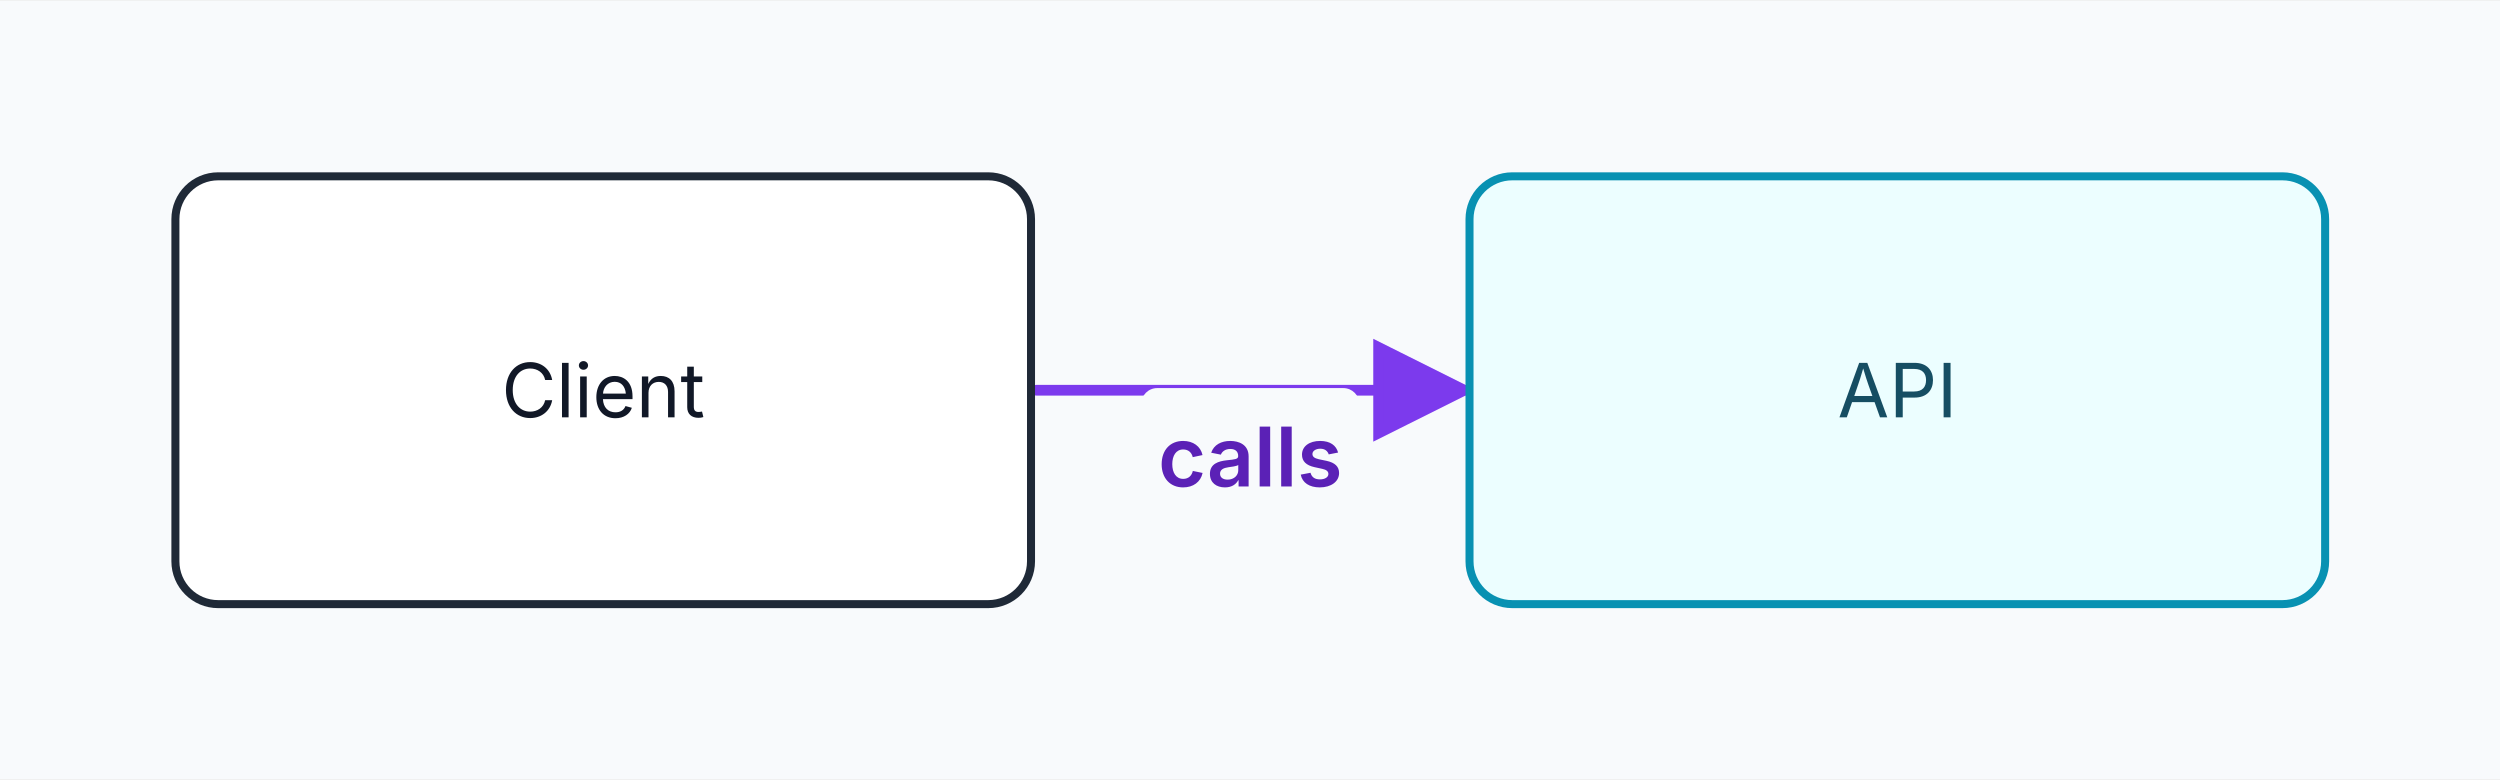
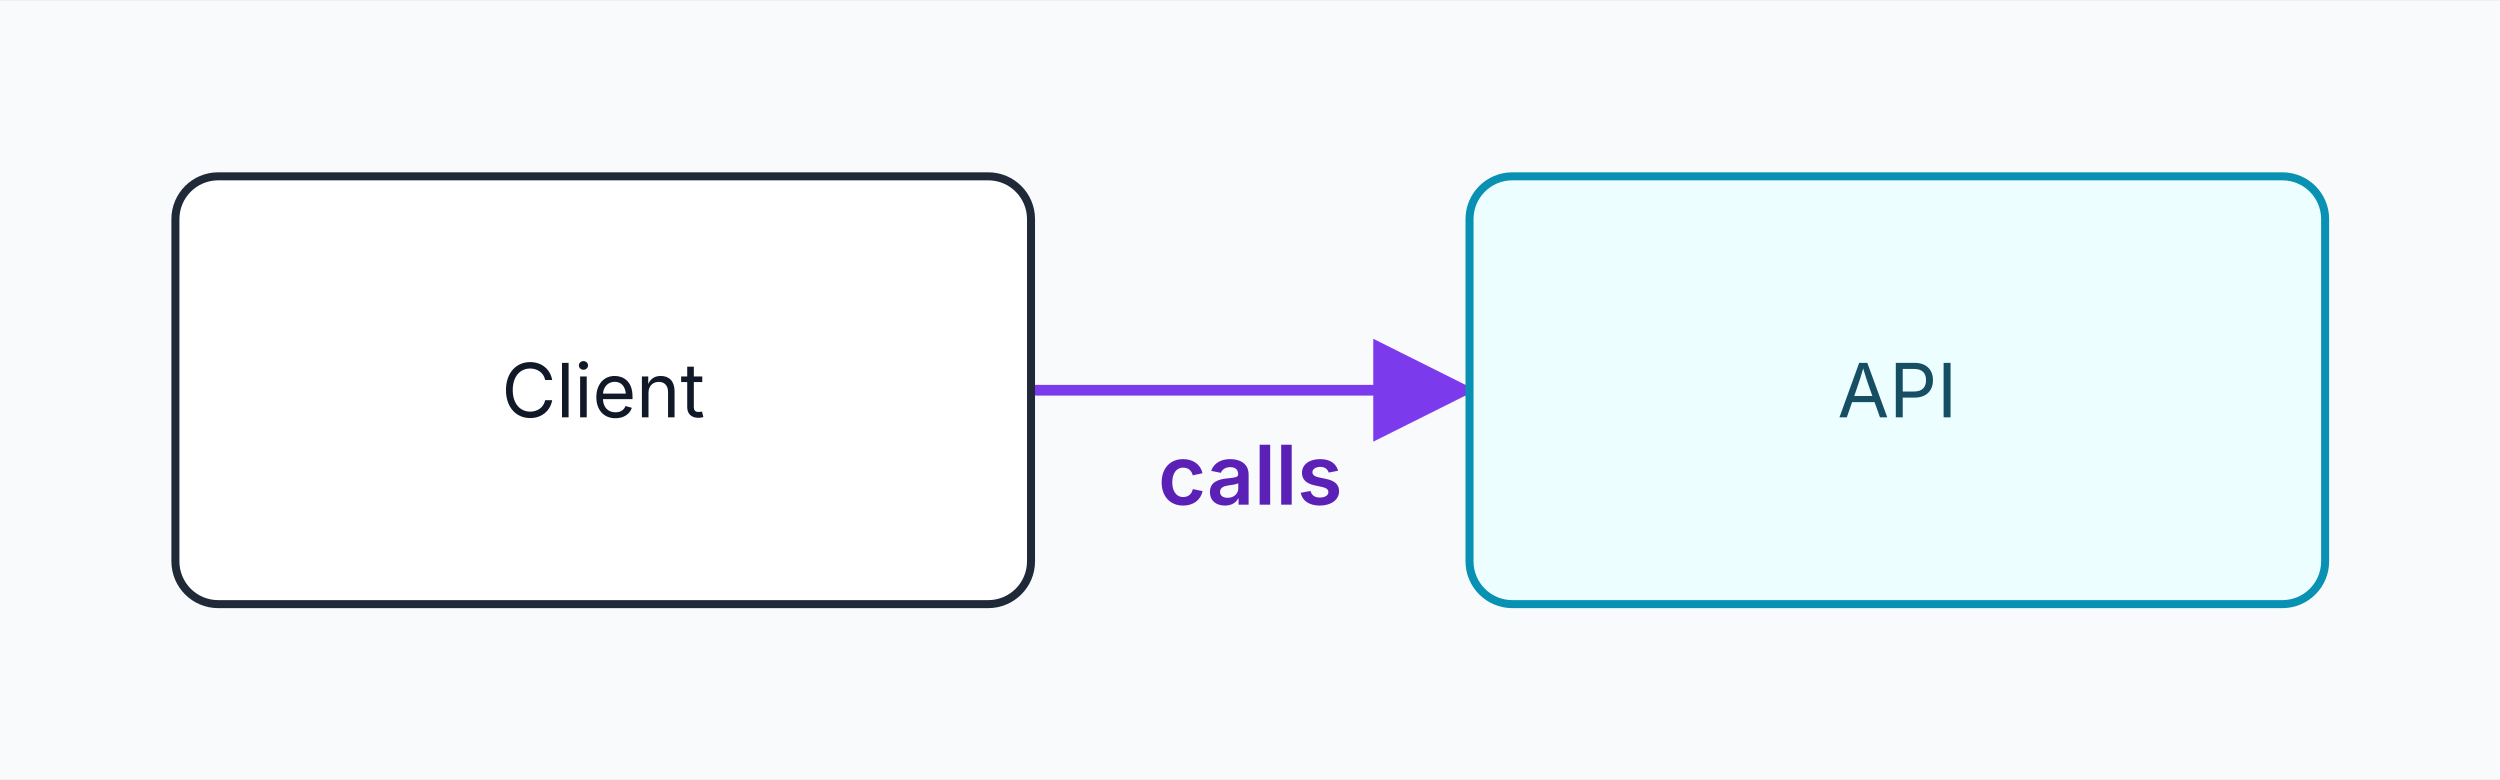
<svg xmlns="http://www.w3.org/2000/svg" role="img" width="468" height="146" viewBox="-20.8 -20.8 467.5 145.5">
  <rect x="-20.8" y="-20.8" width="467.5" height="145.5" fill="#f8fafc" />
  <g font-family="Inter, Arial, sans-serif" font-size="14">
    <g data-dediren-edge-id="client-calls-api">
      <marker id="marker-end-client-calls-api" data-dediren-edge-marker-end="filled_arrow" markerWidth="10" markerHeight="10" refX="9" refY="5" orient="auto">
        <path d="M 1 1 L 9 5 L 1 9 Z" fill="#7c3aed" stroke="#7c3aed" stroke-width="1" />
      </marker>
      <path d="M 173.0 52.0 L 253.0 52.0" fill="none" stroke="#7c3aed" stroke-width="2" stroke-linecap="round" stroke-linejoin="round" marker-end="url(#marker-end-client-calls-api)" />
-       <rect data-dediren-edge-label-background="true" x="192.6" y="51.6" width="40.8" height="25.2" rx="3" fill="#f8fafc" />
-       <text x="213.0" y="70.0" text-anchor="middle" fill="#5b21b6" font-size="15.4" font-weight="600">calls</text>
+       <rect data-dediren-edge-label-background="true" x="192.6" y="55.0" width="40.8" height="25.2" rx="3" fill="#f8fafc" />
+       <text x="213.0" y="73.4" text-anchor="middle" fill="#5b21b6" font-size="15.4" font-weight="600">calls</text>
    </g>
    <g data-dediren-node-id="client">
      <rect data-dediren-node-shape="archimate_rectangle" x="12.0" y="12.0" width="160.0" height="80.0" rx="8" fill="#ffffff" stroke="#1f2937" stroke-width="1.5" />
      <text x="92.0" y="52.0" text-anchor="middle" dominant-baseline="middle" fill="#111827" font-size="14.0" textLength="35.7" lengthAdjust="spacing">Client</text>
    </g>
    <g data-dediren-node-id="api">
      <rect data-dediren-node-shape="archimate_rectangle" x="254.0" y="12.0" width="160.0" height="80.0" rx="8" fill="#ecfeff" stroke="#0891b2" stroke-width="1.5" />
      <text x="334.0" y="52.0" text-anchor="middle" dominant-baseline="middle" fill="#164e63" font-size="14.0" textLength="22.5" lengthAdjust="spacing">API</text>
    </g>
  </g>
</svg>
